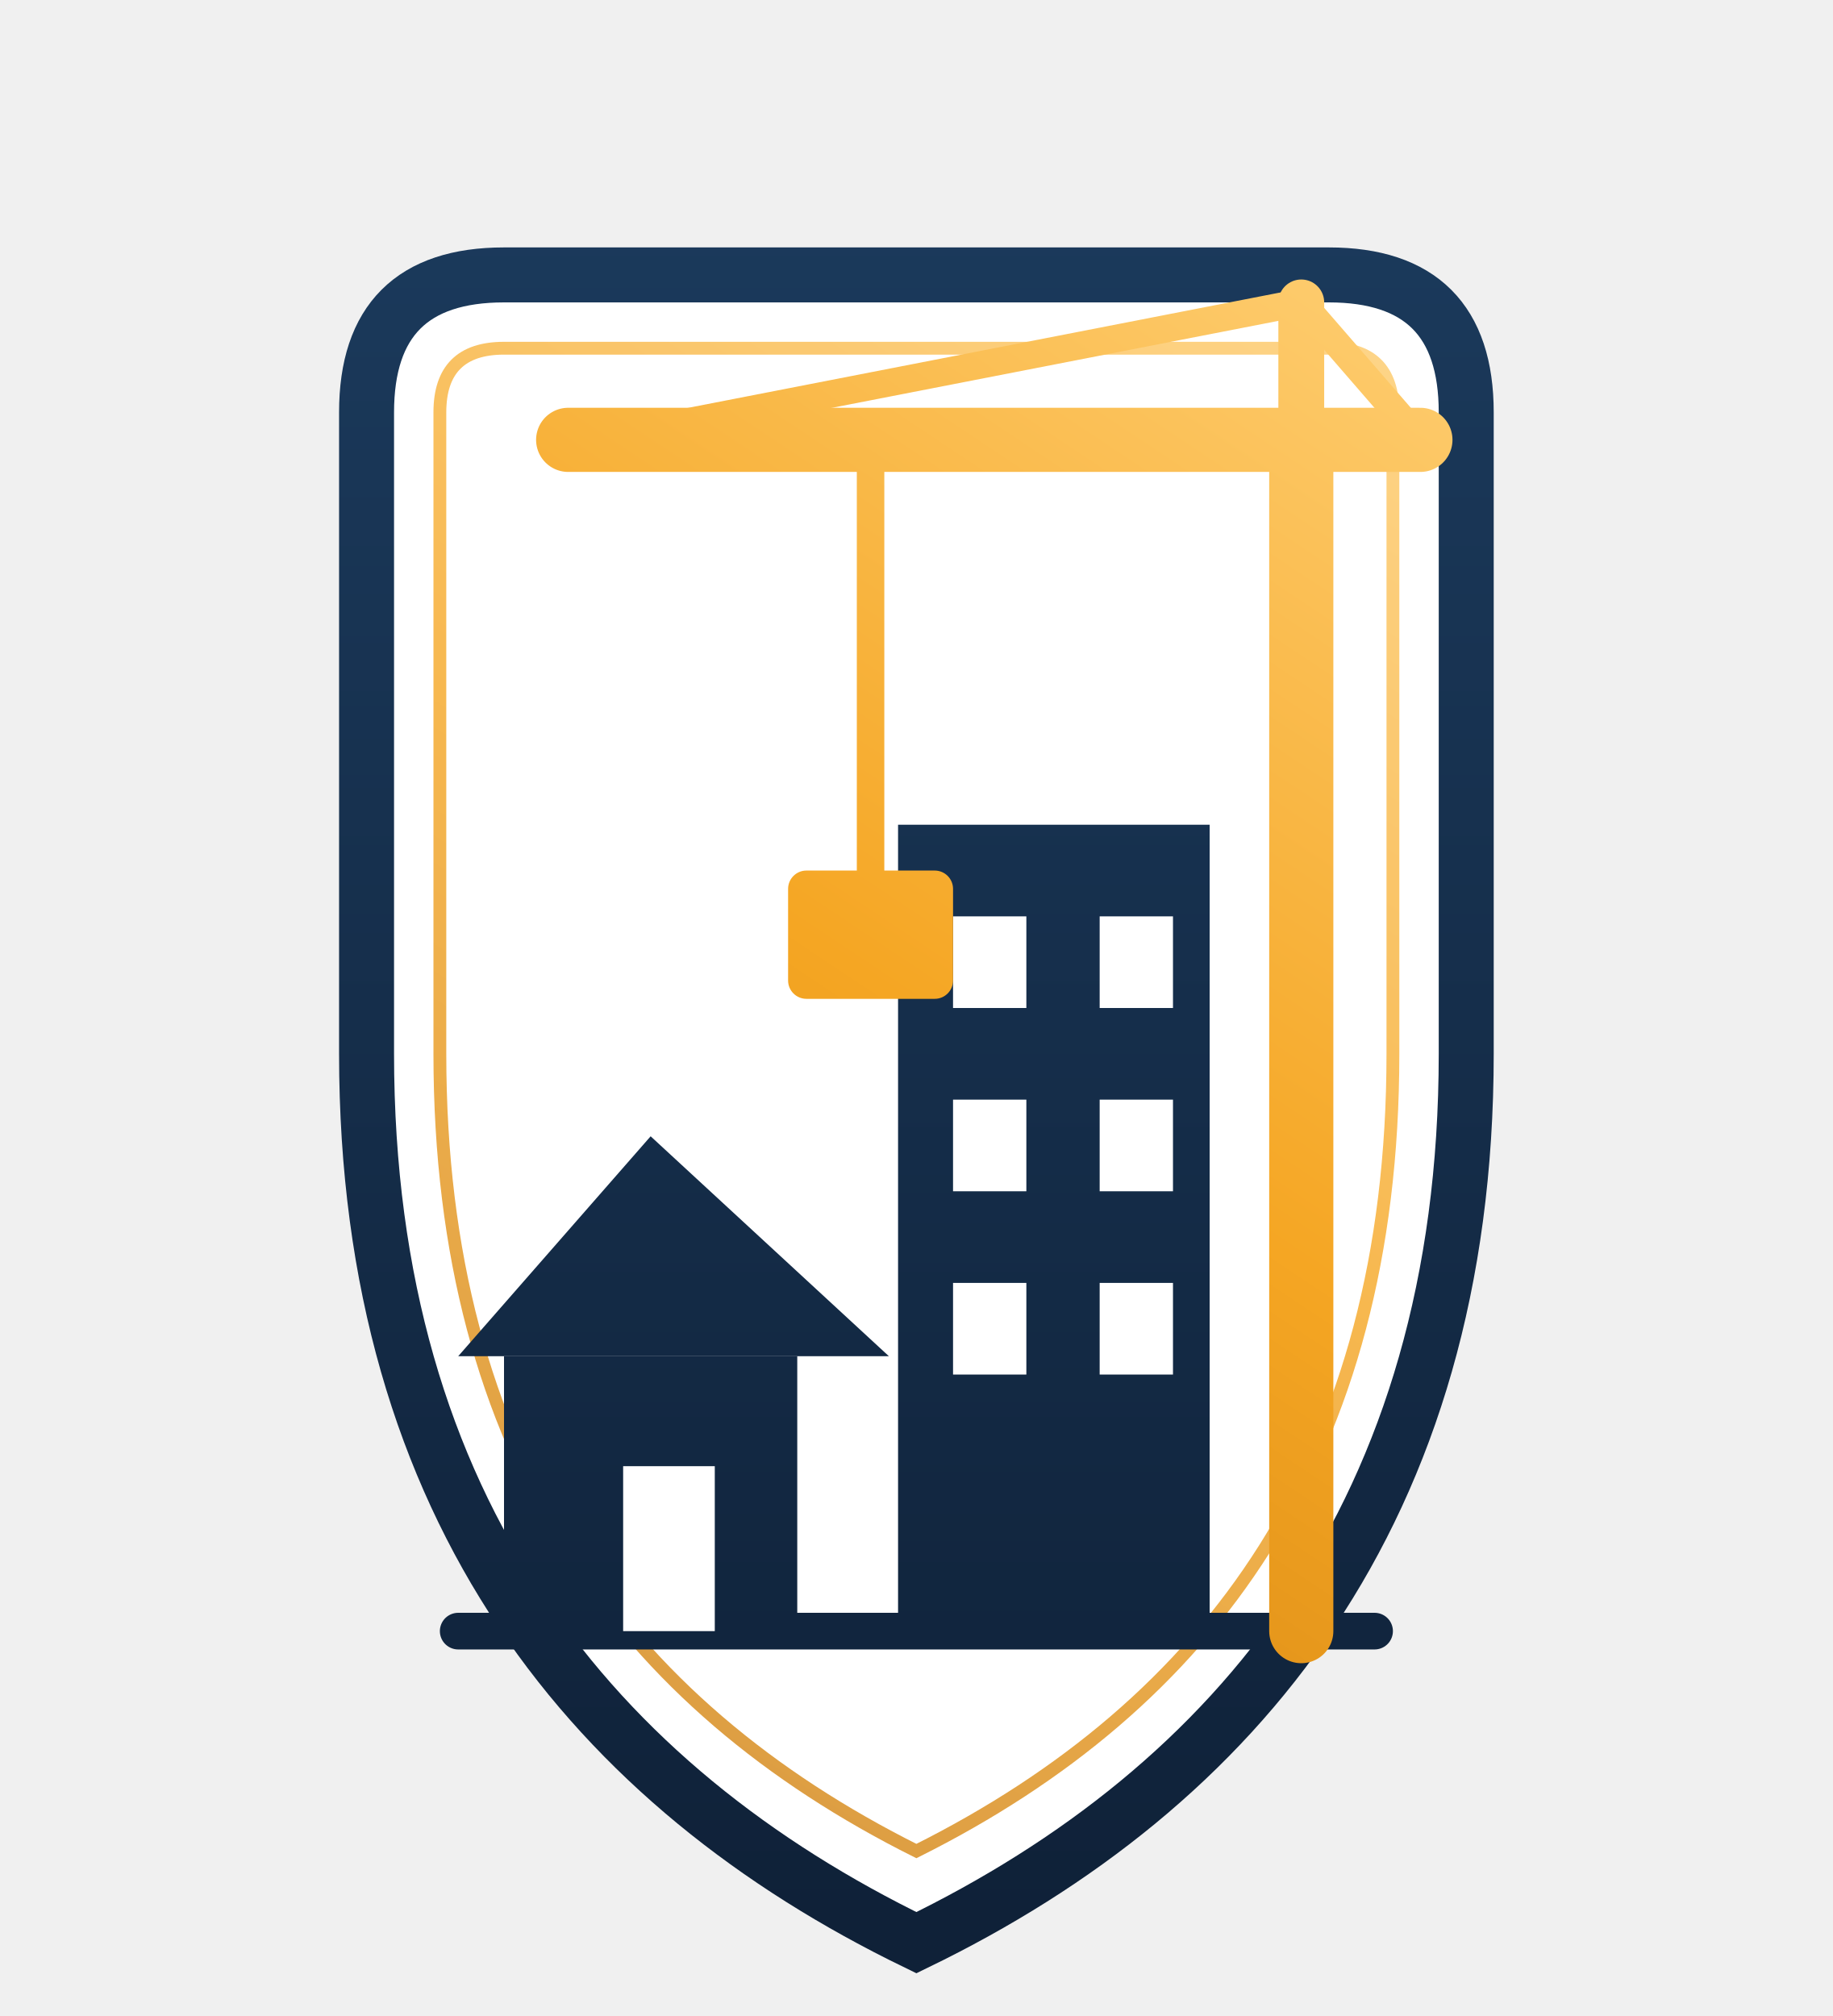
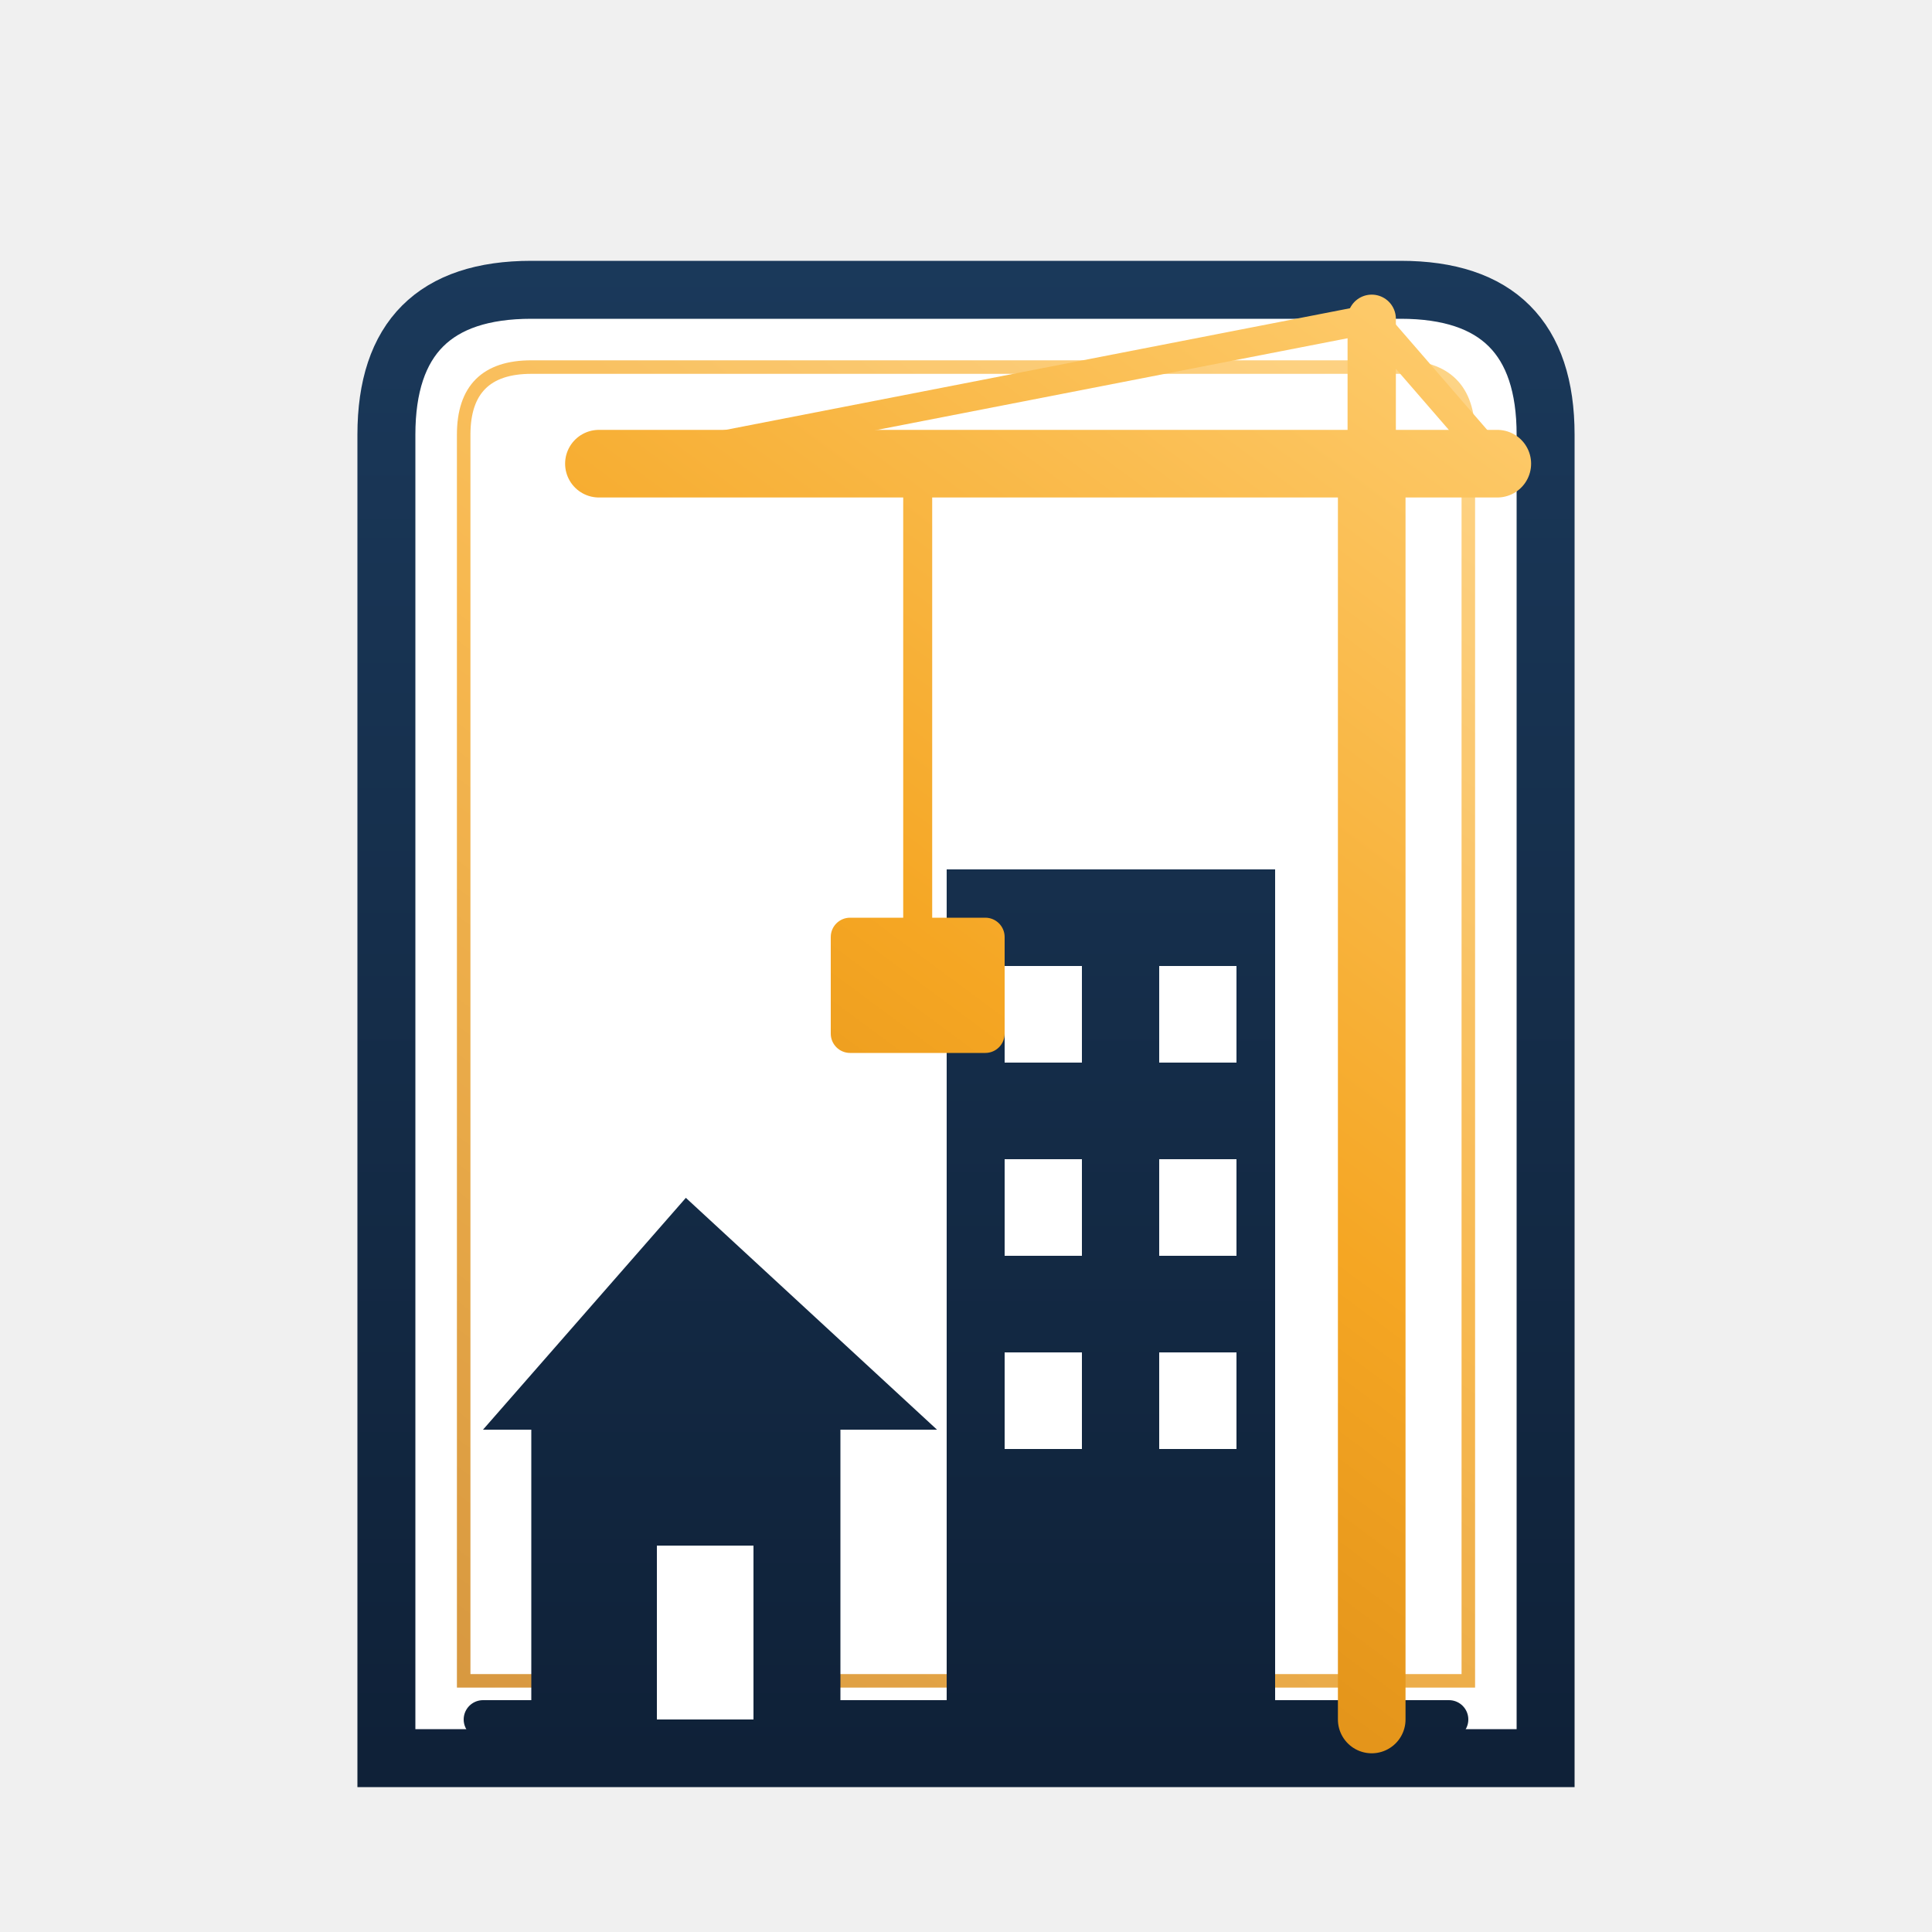
- <svg xmlns="http://www.w3.org/2000/svg" viewBox="0 0 200 220">
+ <svg xmlns="http://www.w3.org/2000/svg" viewBox="0 0 200 200">
  <defs>
-     <linearGradient id="gold" gradientUnits="userSpaceOnUse" x1="40" y1="200" x2="160" y2="20">
+     <linearGradient id="gold" gradientUnits="userSpaceOnUse" x1="40" y1="182" x2="160" y2="20">
      <stop offset="0%" stop-color="#c97a0e" />
      <stop offset="50%" stop-color="#f5a623" />
      <stop offset="100%" stop-color="#ffd27a" />
    </linearGradient>
-     <linearGradient id="navy" gradientUnits="userSpaceOnUse" x1="100" y1="20" x2="100" y2="210">
+     <linearGradient id="navy" gradientUnits="userSpaceOnUse" x1="100" y1="20" x2="100" y2="182">
      <stop offset="0%" stop-color="#1b3a5c" />
      <stop offset="100%" stop-color="#0f2138" />
    </linearGradient>
  </defs>
-   <path d="M55,30 Q40,30 40,45 L40,115 C40,165 65,195 100,212 C135,195 160,165 160,115 L160,45 Q160,30 145,30 Z" fill="#ffffff" stroke="url(#navy)" stroke-width="6" />
-   <path d="M55,38 Q48,38 48,45 L48,115 C48,159 68,186 100,202 C132,186 152,159 152,115 L152,45 Q152,38 145,38 Z" fill="none" stroke="url(#gold)" stroke-width="1.4" opacity="0.8" />
+   <path d="M55,30 Q40,30 40,45 L40,182 L160,182 L160,45 Q160,30 145,30 Z" fill="#ffffff" stroke="url(#navy)" stroke-width="6" />
+   <path d="M55,38 Q48,38 48,45 L48,174 L152,174 L152,45 Q152,38 145,38 Z" fill="none" stroke="url(#gold)" stroke-width="1.4" opacity="0.8" />
  <line x1="50" y1="178" x2="150" y2="178" stroke="url(#navy)" stroke-width="4" stroke-linecap="round" />
  <rect x="55" y="148" width="32" height="30" fill="url(#navy)" />
  <path d="M50,148 L97,148 L71,124 Z" fill="url(#navy)" />
  <rect x="68" y="160" width="10" height="18" fill="#ffffff" />
  <rect x="98" y="90" width="34" height="88" fill="url(#navy)" />
  <g fill="#ffffff">
    <rect x="104" y="100" width="8" height="10" />
    <rect x="120" y="100" width="8" height="10" />
    <rect x="104" y="120" width="8" height="10" />
    <rect x="120" y="120" width="8" height="10" />
    <rect x="104" y="140" width="8" height="10" />
    <rect x="120" y="140" width="8" height="10" />
  </g>
  <line x1="142" y1="178" x2="142" y2="48" stroke="url(#gold)" stroke-width="7" stroke-linecap="round" />
  <line x1="62" y1="48" x2="155" y2="48" stroke="url(#gold)" stroke-width="7" stroke-linecap="round" />
  <line x1="142" y1="48" x2="142" y2="33" stroke="url(#gold)" stroke-width="5" stroke-linecap="round" />
  <path d="M142,33 L65,48 M142,33 L155,48" fill="none" stroke="url(#gold)" stroke-width="3" stroke-linecap="round" />
  <line x1="95" y1="48" x2="95" y2="95" stroke="url(#gold)" stroke-width="3" stroke-linecap="round" />
  <rect x="86" y="95" width="18" height="14" rx="2" fill="url(#gold)" />
</svg>
